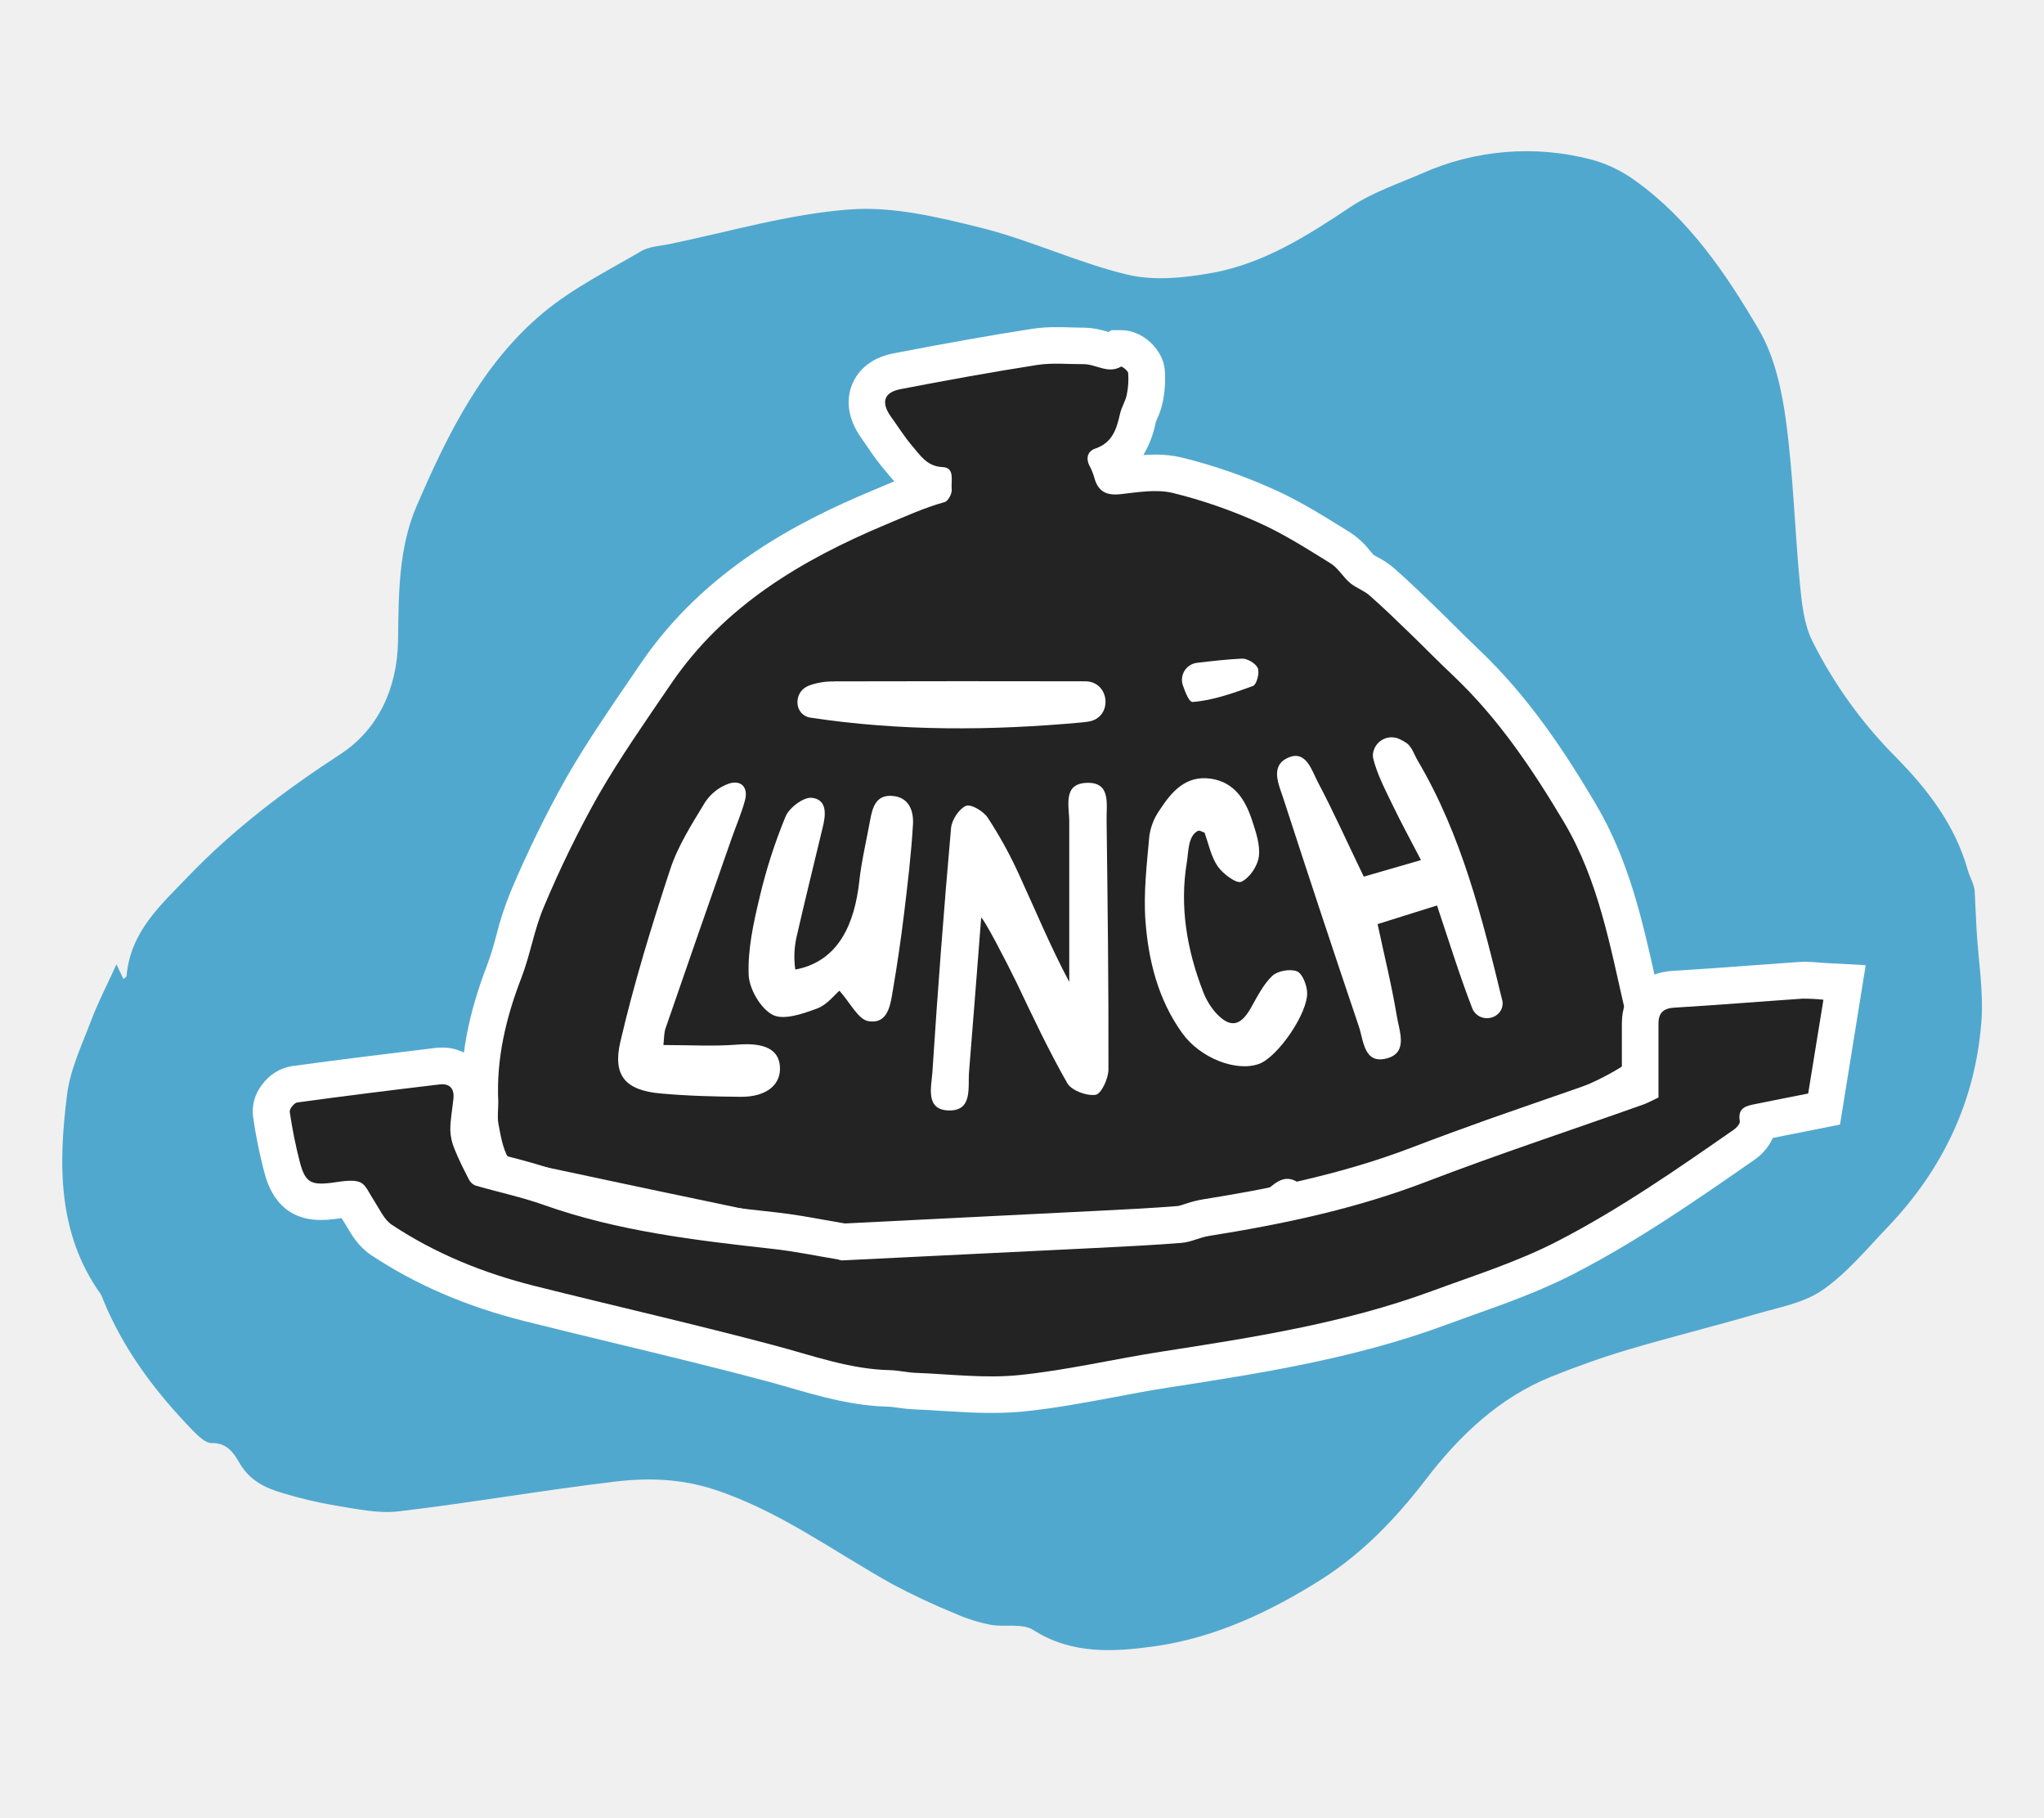
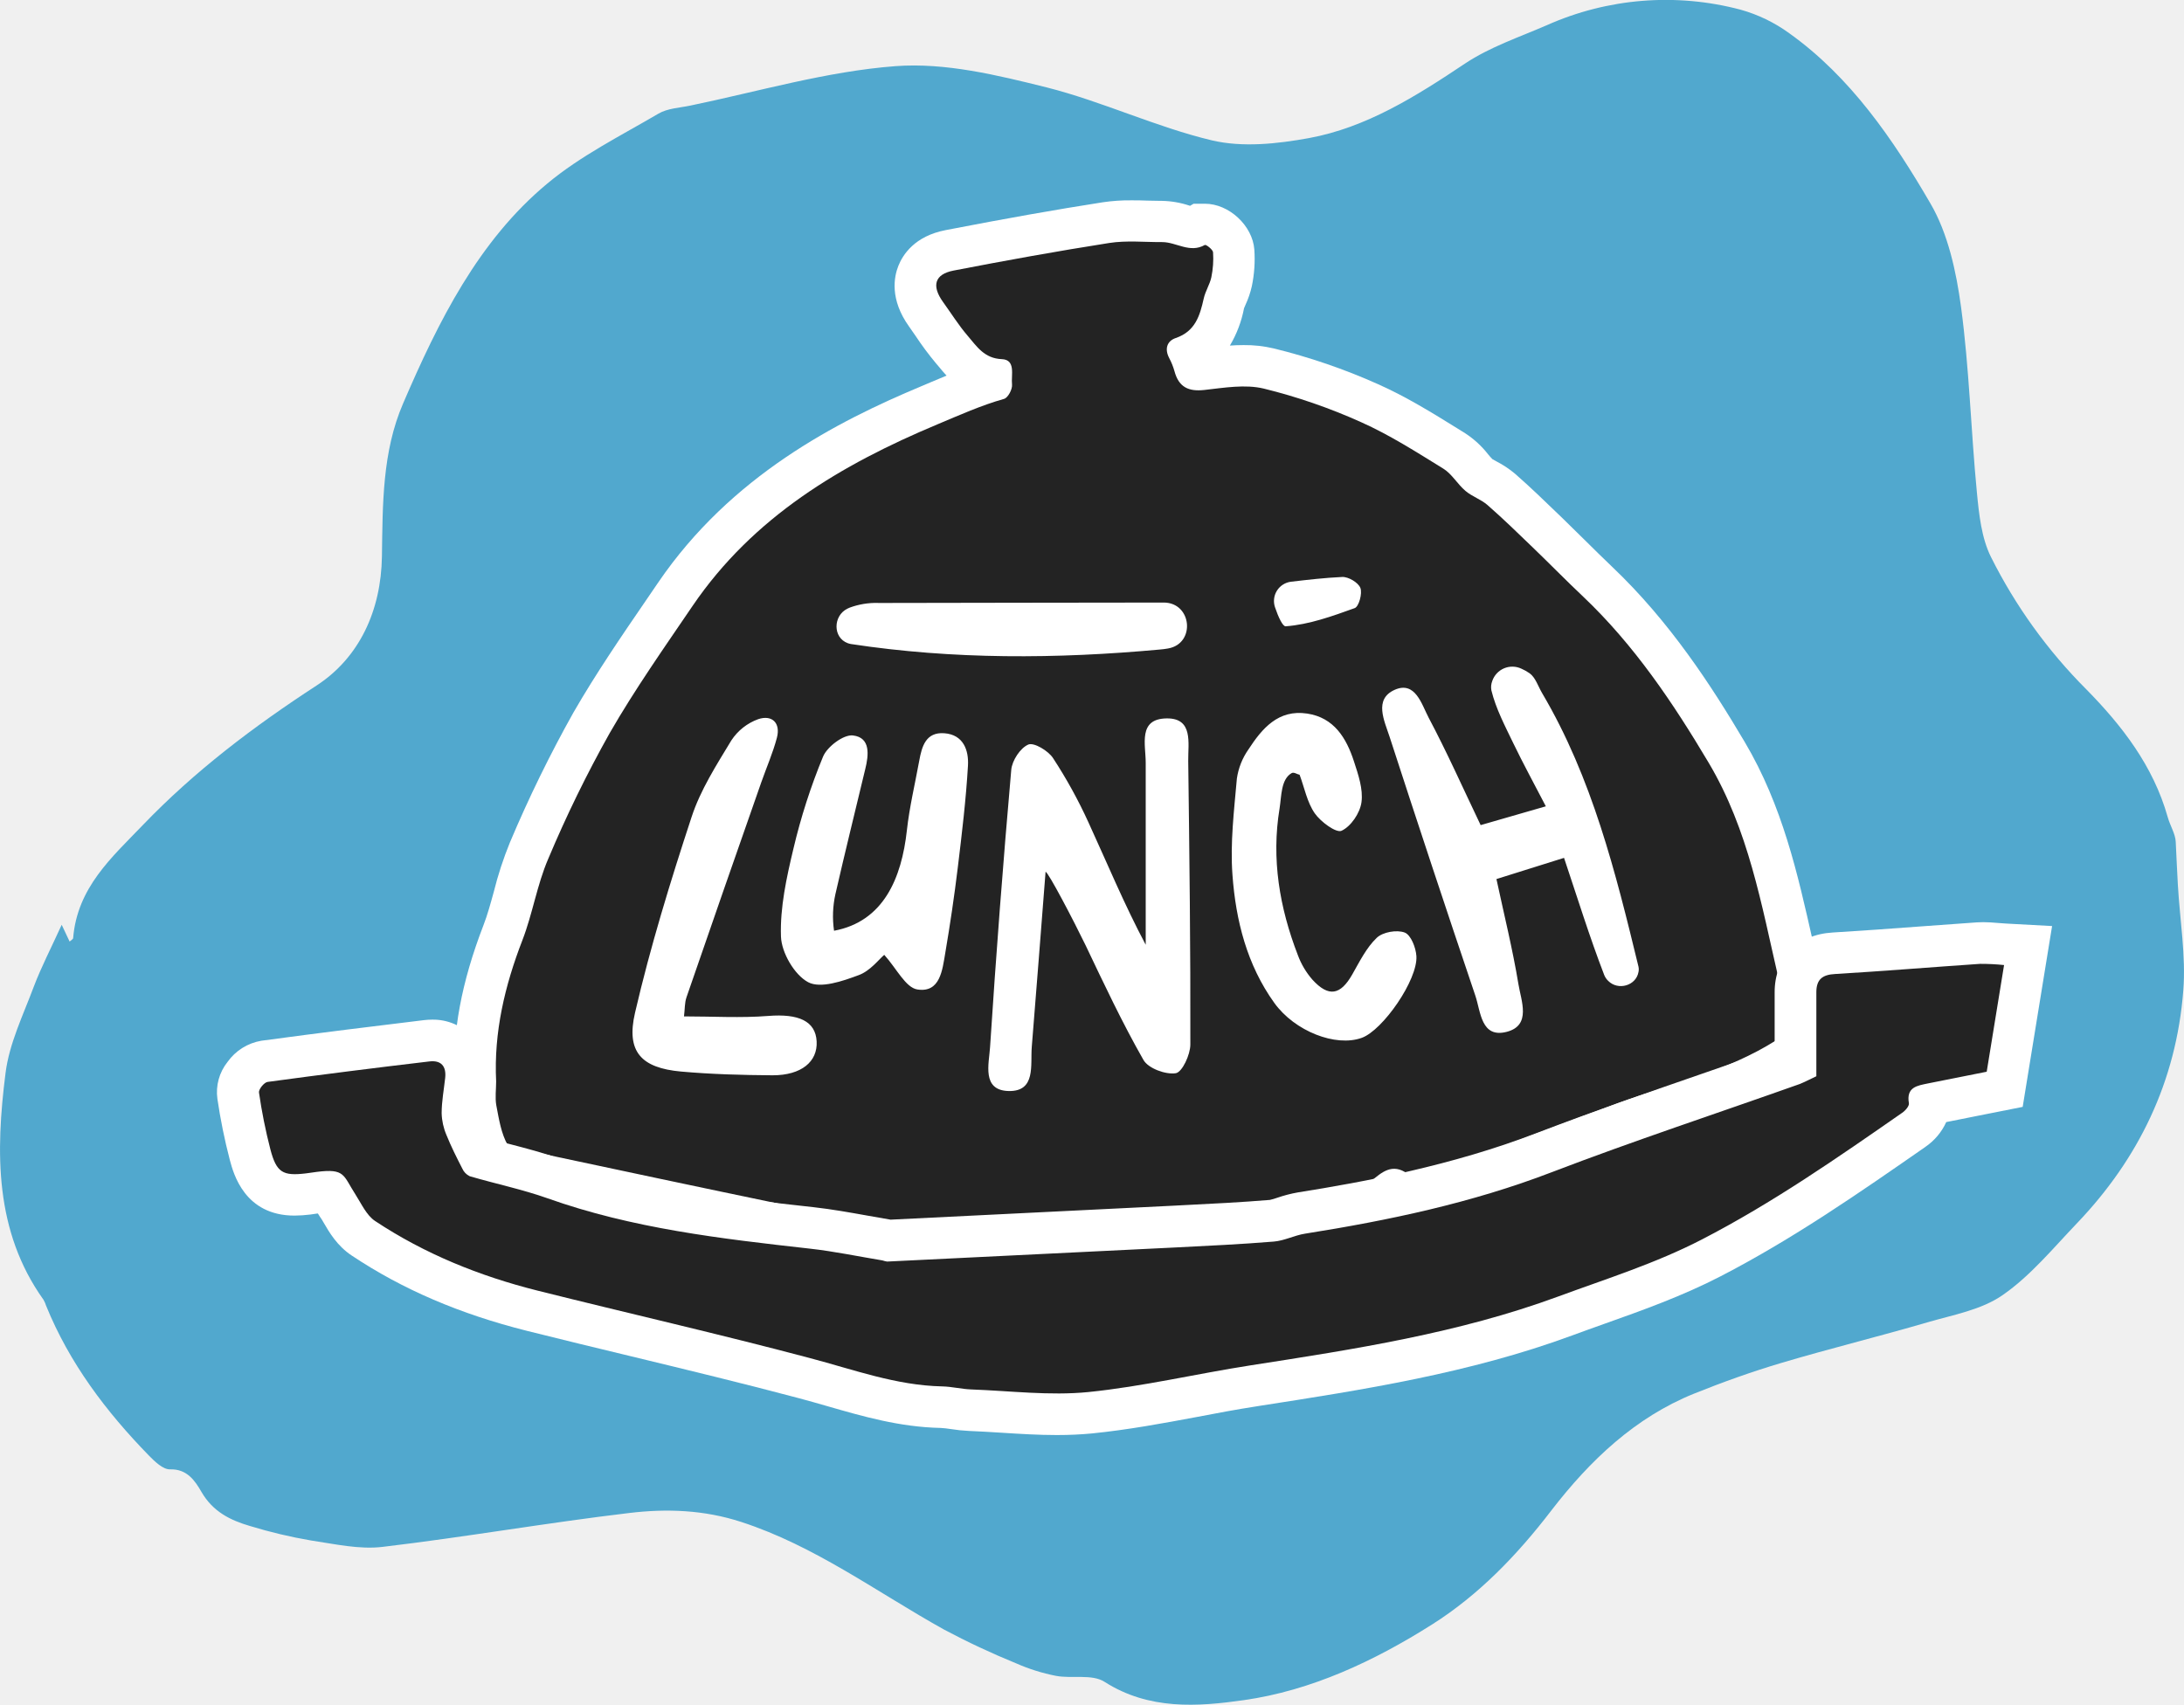
- <svg xmlns="http://www.w3.org/2000/svg" id="icons" width="658.13" height="585" viewBox="0 0 658.13 585">
+ <svg xmlns="http://www.w3.org/2000/svg" id="icons" width="618.04" height="482.49" viewBox="0 0 618.04 482.49">
  <defs>
    <style>
      .cls-1 {
        fill: #51a8ce;
      }

      .cls-2 {
        fill: #fff;
      }

      .cls-3 {
        fill: #232323;
      }
    </style>
  </defs>
  <g id="icons-2" data-name="icons">
    <g id="lunch">
-       <path id="bg" class="cls-1" d="M37.5,310.41c1.31,2.75,1.76,3.71,2.25,4.75.51-.47,1-.7,1-1C42,299.9,51.67,291.41,60.44,282.27c14.79-15.4,31.48-28,49.2-39.53,12.18-7.93,18.29-21.28,18.52-36.52.23-14.78.06-29.62,6-43.36,10-23.24,21.3-46,40.74-62.17,9.51-7.93,20.81-13.54,31.5-19.82,2.61-1.53,6-1.66,9.05-2.28,19.36-4,38.61-9.71,58.13-11.17,14.06-1.06,28.73,2.53,42.68,6,15.83,4,30.92,11.21,46.79,15,8.71,2.06,18.52,1,27.52-.63,16.26-3,30.26-11.82,44.1-21.06C441.71,62,450,59.24,457.8,55.84a82.69,82.69,0,0,1,54.83-4.42,43.43,43.43,0,0,1,13.8,6.67c17.31,12.35,29.36,30,40,48.24,4.93,8.46,7.28,19.18,8.63,29.21,2.35,17.38,2.81,35,4.49,52.53.6,6.21,1.31,12.92,4,18.3a144.43,144.43,0,0,0,27,37.47c9.9,10.08,18.89,21.54,23,36.12.69,2.49,2.16,4.73,2.27,7,.2,4.09.37,8.19.6,12.29.57,9.93,2.3,19.95,1.54,29.78-2,25.77-12.68,47.67-30.11,65.91-6.76,7.06-13.15,14.86-21,20.3-6.09,4.22-14.06,5.6-21.34,7.72-13.69,4-27.53,7.4-41.2,11.46-8.39,2.49-16.68,5.45-24.82,8.72-16.61,6.69-29.45,18.78-40.38,33.07-9.67,12.62-20.53,23.88-33.65,32.19-16.5,10.45-34.32,18.77-53.35,21.48-13,1.84-26.84,2.87-39.4-5.18-3.57-2.28-9.18-.84-13.75-1.69a53.21,53.21,0,0,1-11.23-3.52,220.86,220.86,0,0,1-20.55-9.64c-18.91-10.54-36.49-23.65-57.33-30.42-10.5-3.41-21.06-3.78-31.56-2.53-23.34,2.76-46.55,6.83-69.89,9.6-6.63.78-13.58-.79-20.3-1.85a138.35,138.35,0,0,1-17.24-4.08c-5.51-1.62-10.49-4-13.76-9.68-1.81-3.13-4.08-6.52-8.88-6.36-2,.06-4.38-2.26-6.09-4-12-12.35-22.34-26-29-42.34a8,8,0,0,0-.71-1.63C18.48,397.07,18.77,374.71,21.6,352.3c1.06-8.38,5-16.42,8-24.45C31.74,322.3,34.5,317,37.5,310.41Z" />
+       <path id="lunchbg" class="cls-1" d="M17.46,261.74l2.24,4.75c.52-.46,1-.7,1-1,1.18-14.28,10.89-22.78,19.66-31.91,14.79-15.41,31.48-28,49.2-39.54,12.18-7.92,18.28-21.28,18.52-36.52.22-14.78.06-29.62,6-43.35,10-23.25,21.3-46,40.74-62.17,9.51-7.94,20.81-13.55,31.5-19.83,2.61-1.53,6-1.65,9-2.28,19.35-4,38.6-9.7,58.12-11.17,14.06-1.05,28.74,2.53,42.68,6,15.84,4,30.93,11.21,46.79,15,8.71,2.06,18.53,1,27.53-.64,16.26-3,30.25-11.81,44.09-21.06,7.06-4.71,15.34-7.48,23.16-10.87a82.62,82.62,0,0,1,54.83-4.42,43.15,43.15,0,0,1,13.79,6.66c17.31,12.36,29.37,29.95,40,48.24,4.93,8.46,7.27,19.18,8.63,29.21,2.34,17.38,2.8,35,4.49,52.53.6,6.22,1.3,12.92,4,18.31a144.45,144.45,0,0,0,27,37.46c9.91,10.08,18.9,21.54,23,36.12.7,2.49,2.17,4.74,2.27,7,.2,4.1.38,8.2.61,12.29.57,9.94,2.3,20,1.53,29.78-2,25.78-12.67,47.68-30.11,65.91-6.75,7.06-13.14,14.86-21,20.3-6.08,4.23-14.06,5.6-21.33,7.73-13.69,4-27.54,7.39-41.21,11.45-8.38,2.49-16.68,5.45-24.82,8.73C462.8,401.14,450,413.24,439,427.52c-9.67,12.63-20.53,23.88-33.66,32.2-16.5,10.45-34.31,18.77-53.35,21.47-13,1.85-26.83,2.87-39.4-5.17-3.56-2.29-9.17-.85-13.75-1.7a53.21,53.21,0,0,1-11.23-3.52,222,222,0,0,1-20.55-9.63c-18.91-10.54-36.49-23.66-57.32-30.42-10.51-3.42-21.06-3.79-31.57-2.54-23.34,2.77-46.54,6.84-69.88,9.6C101.68,438.6,94.73,437,88,436a139.24,139.24,0,0,1-17.24-4.09c-5.51-1.61-10.49-4-13.76-9.67-1.81-3.14-4.07-6.52-8.87-6.37-2,.07-4.38-2.25-6.09-4-12-12.35-22.34-25.95-29-42.33a8.37,8.37,0,0,0-.71-1.64c-13.89-19.44-13.6-41.8-10.76-64.22,1.06-8.38,5-16.41,8-24.45C11.7,273.63,14.45,268.35,17.46,261.74Z" />
      <g>
-         <path class="cls-2" d="M281.54,407.63c-12.47,0-24.07-2.51-35.29-4.94-2.12-.46-4.24-.92-6.36-1.36-17.79-3.7-35.84-7.53-53.3-11.24l-18.11-3.85c-.39-.07-.85-.11-1.31-.16-3.26-.36-10-1.11-13.6-7.34-2.67-4.67-3.61-9.67-4.36-13.69l-.24-1.22a31.1,31.1,0,0,1-.34-7.47c0-.46,0-.91.05-1.37-.65-14.17,2-28.32,8.23-44.48a96.52,96.52,0,0,0,2.92-9.5,102.55,102.55,0,0,1,4.56-13.92,361.37,361.37,0,0,1,18-36.82c6.33-11,13.51-21.5,20.46-31.65l3.47-5.08c20.63-30.27,50.65-45.62,74.5-55.6l2.82-1.19q2.13-.92,4.32-1.82c-.85-.9-1.55-1.76-2.15-2.48-.27-.34-.55-.68-.84-1a83.67,83.67,0,0,1-5.74-7.71c-.63-.92-1.26-1.84-1.9-2.74-5.5-7.7-4.25-14.06-3-17.16s4.57-8.39,13.38-10.1c17.2-3.32,31.34-5.82,44.48-7.87a51.08,51.08,0,0,1,8.07-.56c1.48,0,3,0,4.48.09,1.27,0,2.54.07,3.81.07h.36a25.82,25.82,0,0,1,7.78,1.34l.19.06,1-.59,3.18,0c6.84,0,13.51,6.21,14,13a37.69,37.69,0,0,1-.71,10.31,25.5,25.5,0,0,1-1.82,5.33c-.13.32-.28.63-.4,1a32.58,32.58,0,0,1-4,10.56c1.27-.09,2.57-.15,3.88-.15a35.56,35.56,0,0,1,8.45.94,171.39,171.39,0,0,1,29.55,10.19c8,3.57,15.3,8.1,22.35,12.47l2.31,1.43a26.73,26.73,0,0,1,6.45,5.93c.42.5,1,1.19,1.24,1.4l1.11.61a27.79,27.79,0,0,1,5.28,3.51c4.28,3.74,8.33,7.65,12.25,11.43l.93.9c2.16,2.08,4.29,4.2,6.42,6.31,2.57,2.54,5.22,5.17,7.84,7.66,16.43,15.59,28.2,33.81,37.54,49.58,10.73,18.1,15.05,37.44,19.23,56.14.59,2.66,1.18,5.33,1.8,8,.5,2.15.78,4.21,1,6a35.15,35.15,0,0,0,.88,4.8c1.71,5.55,1.79,13.43-7.58,19.4C517.77,360.25,505.67,364.16,494,368c-4.18,1.35-8.13,2.63-12.05,4.05-6.67,2.42-13.45,5-20,7.44-6.77,2.54-13.77,5.18-20.71,7.69-4.59,1.67-9.18,3-13.61,4.26l-3.23.93a16.86,16.86,0,0,1-4.68.67,14.46,14.46,0,0,1-4.4-.66,16,16,0,0,1-6.45,3.31c-2.75.65-5.49,1.35-8.24,2.05a219.3,219.3,0,0,1-21.95,4.79,381.07,381.07,0,0,1-38.92,3.8c-9.1.42-18.27.53-27.14.63s-18,.2-26.85.62C284.33,407.6,282.93,407.63,281.54,407.63Z" />
-         <path class="cls-3" d="M160.44,354.74c-.68-13.92,2.44-27.07,7.44-40,2.9-7.49,4.13-15.66,7.31-23a346.91,346.91,0,0,1,17.4-35.62c7.13-12.39,15.4-24.14,23.47-36C233.19,195,258,180.27,285.37,168.79c6.24-2.61,12.31-5.36,18.83-7.19,1.1-.31,2.39-2.77,2.24-4.07-.31-2.58,1.15-7-2.87-7.17-5.05-.2-7.12-3.64-9.69-6.61s-4.67-6.38-7-9.6c-3.26-4.56-2.36-7.82,3-8.87,14.64-2.82,29.32-5.5,44.05-7.8,4.89-.76,10-.23,15-.26,4,0,7.79,3.23,12,.81.32-.18,2.27,1.3,2.33,2.08a25.83,25.83,0,0,1-.48,7.07c-.43,2-1.69,3.92-2.15,6-1.1,4.87-2.41,9.31-7.93,11.19-2.41.82-3.23,3-1.86,5.64a19.12,19.12,0,0,1,1.52,3.79c1.19,4.43,3.9,5.78,8.45,5.27,5.59-.62,11.55-1.66,16.83-.39a161.07,161.07,0,0,1,27.52,9.51c8.11,3.61,15.69,8.48,23.27,13.16,2.45,1.52,4,4.4,6.28,6.31,1.87,1.58,4.4,2.38,6.24,4,4.38,3.84,8.56,7.9,12.75,11.95,4.81,4.64,9.48,9.43,14.33,14,14.46,13.72,25.39,30,35.52,47,11.22,18.93,14.88,40,19.69,60.77.88,3.85,1,7.9,2.13,11.65,1,3.2-.08,4.37-2.66,6-13.86,8.84-29.76,12.36-44.9,17.86-13.61,4.94-27.11,10.2-40.72,15.14-5.28,1.91-10.73,3.37-16.12,4.95a3.6,3.6,0,0,1-2.68-.12c-4.32-3.1-7.29-.42-10.36,2.15a5,5,0,0,1-1.9,1.13c-9.73,2.31-19.38,5.18-29.23,6.66a366.79,366.79,0,0,1-37.71,3.68c-18,.82-36,.4-54,1.25-14.77.69-28.75-3-42.9-6-23.81-4.95-47.58-10-71.36-15.08-2.48-.52-6.28-.35-7.14-1.84-1.9-3.31-2.51-7.43-3.25-11.29C160.1,359.39,160.45,357,160.44,354.74Z" />
-         <path class="cls-2" d="M319.14,454.82c-5.29,0-10.51-.33-15.55-.64-3.23-.21-6.27-.4-9.32-.51a47.39,47.39,0,0,1-5.21-.54c-1.08-.15-2.11-.3-2.81-.32-11.62-.25-22.05-3.26-32.14-6.17-2.64-.77-5.3-1.53-8-2.24-15.71-4.18-31.84-8.08-47.45-11.85-9.68-2.34-19.69-4.76-29.54-7.23-18.88-4.73-35.1-11.7-49.58-21.29-4.13-2.74-6.38-6.59-8-9.4-.32-.54-.63-1.08-1-1.59l-.57-.91-.16,0c-.68.1-1.36.2-2.05.28a36.44,36.44,0,0,1-4.46.3c-14.11,0-17.27-11.84-18.3-15.73a158.49,158.49,0,0,1-3.5-17.37,13.79,13.79,0,0,1,2.87-10.43,14.81,14.81,0,0,1,9.58-6c16.36-2.22,32.43-4.19,46-5.82a20.3,20.3,0,0,1,2.31-.14,15.22,15.22,0,0,1,11.51,4.93c2.09,2.33,4.45,6.43,3.78,12.78-.12,1.15-.27,2.28-.42,3.42a47.1,47.1,0,0,0-.52,5.44h0a7.85,7.85,0,0,0,.53,1.69c.75,1.89,1.64,3.78,2.64,5.78l4.24,1.11c4.78,1.25,9.73,2.53,14.68,4.3,23.14,8.23,47.74,11,71.54,13.63,5.18.58,10.22,1.48,15.09,2.36,2.06.37,4.12.74,6.18,1.08l.5.09q40-2,80-4l2.87-.14c8.06-.41,16.4-.82,24.49-1.49a22.12,22.12,0,0,0,2.14-.63,36.63,36.63,0,0,1,5.76-1.49c18.88-3,43.62-7.61,67.45-16.75,16-6.13,32.31-11.79,48.13-17.26q9.67-3.34,19.36-6.74c0-5.38,0-10.6,0-15.82-.05-9.73,6.38-16.41,16.4-17,8.32-.49,16.82-1.12,25-1.72,5.27-.39,10.54-.78,15.81-1.14.59,0,1.18-.06,1.78-.06,1.45,0,2.8.11,4.1.22.71.05,1.48.12,2.34.17l13.08.71L592.45,362l-13,2.58-8.63,1.71a17,17,0,0,1-5.87,7l-.16.11c-18.3,12.73-37.22,25.89-57.82,36.53-10.91,5.64-22.14,9.63-33,13.5-3,1.07-6,2.14-9,3.25-29,10.69-59.29,15.39-88.54,19.94l-.74.11c-5.57.87-11.3,1.94-16.84,3-9.63,1.8-19.58,3.66-29.71,4.67C326,454.67,322.73,454.82,319.14,454.82Z" />
-         <path class="cls-3" d="M534,353.28c0-8.26,0-16,0-23.75,0-3.65,1.69-5,5.33-5.19,13.66-.81,27.3-1.94,41-2.87a62.09,62.09,0,0,1,6.78.33c-1.65,10.17-3.27,20.1-4.91,30.2-5.67,1.13-11.14,2.19-16.61,3.31-3,.62-6.21,1-5.41,5.6.14.78-1,2.1-1.91,2.72-18.36,12.77-36.68,25.52-56.65,35.84-13.12,6.78-27,11.11-40.7,16.16-28.18,10.37-57.58,14.89-87,19.47-15.33,2.38-30.52,6-45.92,7.55-10.95,1.1-22.15-.33-33.23-.74-2.74-.1-5.46-.8-8.19-.86-13-.28-25-4.74-37.34-8-25.6-6.81-51.45-12.67-77.15-19.12-16.34-4.1-31.85-10.35-45.94-19.69-2.45-1.63-3.88-4.9-5.59-7.55-3.48-5.41-2.9-7.35-10.87-6.37-1.06.13-2.11.32-3.17.45-6.5.76-8.29-.25-10-6.78a152,152,0,0,1-3.23-16.11c-.13-.89,1.44-2.85,2.4-3,15.25-2.07,30.53-4,45.81-5.8,3.33-.4,4.84,1.34,4.49,4.66s-1,6.65-1,10a16.8,16.8,0,0,0,1.37,6.16c1.29,3.24,2.87,6.37,4.47,9.48a4.36,4.36,0,0,0,2.1,2.19c7.31,2.15,14.82,3.69,22,6.24,24,8.54,49.07,11.44,74.17,14.24,6.92.78,13.77,2.21,20.65,3.35a6.66,6.66,0,0,0,1.32.32q40.85-2,81.7-4c9.25-.47,18.51-.9,27.74-1.65,3-.25,5.8-1.76,8.77-2.23,23.78-3.77,47.19-8.71,69.82-17.39,23.21-8.91,46.85-16.67,70.29-25C531.1,354.76,532.83,353.81,534,353.28Z" />
+         <path class="cls-2" d="M261.49,359c-12.46,0-24.07-2.51-35.29-4.94-2.12-.46-4.24-.92-6.36-1.36-17.78-3.69-35.84-7.53-53.29-11.24l-18.12-3.84c-.39-.08-.85-.12-1.31-.17-3.25-.36-10-1.11-13.59-7.34-2.68-4.66-3.62-9.66-4.37-13.68l-.23-1.23a30.58,30.58,0,0,1-.35-7.46c0-.46,0-.92,0-1.38-.64-14.17,2-28.31,8.23-44.48,1.12-2.89,2-6.1,2.93-9.49a102.58,102.58,0,0,1,4.55-13.93,366.67,366.67,0,0,1,18-36.82c6.34-11,13.52-21.5,20.47-31.65l3.47-5.08c20.62-30.27,50.64-45.62,74.5-55.6l2.81-1.19,4.32-1.81c-.84-.91-1.55-1.76-2.14-2.48l-.85-1a86,86,0,0,1-5.74-7.71c-.62-.91-1.25-1.83-1.9-2.73-5.5-7.71-4.24-14.06-3-17.16s4.56-8.4,13.38-10.1c17.2-3.33,31.33-5.83,44.47-7.88a51.25,51.25,0,0,1,8.07-.55c1.49,0,3,0,4.48.08,1.28,0,2.55.07,3.82.07h.36a26.06,26.06,0,0,1,7.77,1.34l.19.06,1-.59h3.19c6.84,0,13.51,6.2,14,13a38,38,0,0,1-.7,10.31,26.21,26.21,0,0,1-1.82,5.34,10,10,0,0,0-.4.95,32.52,32.52,0,0,1-4,10.55c1.27-.09,2.57-.14,3.89-.14a35.63,35.63,0,0,1,8.45.93A172.31,172.31,0,0,1,390,108.75c8,3.57,15.3,8.09,22.35,12.46l2.31,1.44a26.64,26.64,0,0,1,6.44,5.92,17.78,17.78,0,0,0,1.25,1.4l1.11.61a28.28,28.28,0,0,1,5.28,3.51c4.27,3.74,8.32,7.65,12.24,11.44l.93.89q3.24,3.14,6.43,6.31c2.57,2.54,5.22,5.17,7.84,7.66C472.61,176,484.38,194.21,493.73,210c10.72,18.1,15,37.44,19.22,56.14.6,2.67,1.19,5.33,1.8,8,.5,2.15.79,4.21,1,6a33.82,33.82,0,0,0,.87,4.8c1.72,5.56,1.79,13.44-7.57,19.41-11.36,7.24-23.46,11.16-35.17,14.94-4.18,1.35-8.13,2.63-12,4.05-6.67,2.42-13.45,5-20,7.44-6.77,2.55-13.77,5.18-20.71,7.7-4.59,1.66-9.18,3-13.61,4.25l-3.23.93a16.88,16.88,0,0,1-4.69.67,14.87,14.87,0,0,1-4.4-.65,16,16,0,0,1-6.44,3.3c-2.75.65-5.5,1.36-8.25,2a221.91,221.91,0,0,1-21.94,4.8,381.35,381.35,0,0,1-38.92,3.8c-9.11.41-18.27.52-27.14.62s-18,.21-26.85.63Q263.57,359,261.49,359Z" />
+         <path class="cls-3" d="M140.4,306.08c-.68-13.92,2.44-27.07,7.44-40,2.89-7.49,4.13-15.65,7.3-23a348,348,0,0,1,17.41-35.62c7.13-12.39,15.4-24.14,23.46-36,17.13-25.15,41.9-39.9,69.32-51.38,6.23-2.61,12.31-5.35,18.82-7.19,1.1-.31,2.39-2.76,2.24-4.07-.3-2.58,1.15-7-2.87-7.17-5-.19-7.11-3.63-9.68-6.61s-4.67-6.38-7-9.6c-3.26-4.56-2.36-7.82,3-8.86,14.64-2.83,29.32-5.5,44.06-7.81,4.89-.76,10-.22,15-.25,4,0,7.79,3.23,12.05.81.32-.19,2.27,1.29,2.33,2.08a26.23,26.23,0,0,1-.49,7.07c-.42,2-1.69,3.92-2.15,6-1.09,4.88-2.4,9.31-7.92,11.19-2.42.82-3.23,3-1.87,5.64a18.53,18.53,0,0,1,1.52,3.79c1.2,4.43,3.91,5.78,8.46,5.27,5.58-.62,11.54-1.66,16.83-.38a160.18,160.18,0,0,1,27.52,9.5c8.1,3.62,15.69,8.48,23.27,13.16,2.45,1.52,4,4.4,6.28,6.31,1.86,1.58,4.4,2.38,6.23,4,4.38,3.83,8.56,7.9,12.75,11.94,4.82,4.64,9.49,9.43,14.34,14,14.45,13.73,25.39,30,35.52,47.05,11.22,18.93,14.88,40,19.68,60.78.89,3.84,1,7.9,2.13,11.64,1,3.2-.07,4.38-2.66,6-13.85,8.83-29.76,12.35-44.9,17.85-13.61,5-27.11,10.2-40.72,15.14-5.27,1.91-10.72,3.38-16.12,4.95a3.56,3.56,0,0,1-2.68-.12c-4.31-3.1-7.29-.41-10.36,2.16a5.08,5.08,0,0,1-1.9,1.13c-9.73,2.3-19.37,5.18-29.23,6.65a366.52,366.52,0,0,1-37.71,3.68c-18,.82-36,.41-54,1.25-14.76.7-28.74-3-42.9-6-23.8-4.94-47.57-10-71.36-15.07-2.48-.53-6.28-.36-7.13-1.85-1.9-3.3-2.52-7.42-3.26-11.28C140.06,310.73,140.4,308.37,140.4,306.08Z" />
+         <path class="cls-2" d="M299.09,406.16c-5.29,0-10.5-.33-15.55-.65-3.22-.2-6.27-.39-9.31-.51a47.39,47.39,0,0,1-5.21-.54,27.34,27.34,0,0,0-2.81-.31c-11.63-.25-22-3.26-32.14-6.18-2.65-.76-5.3-1.53-8-2.24-15.71-4.18-31.84-8.07-47.44-11.85-9.68-2.33-19.69-4.75-29.54-7.22C130.23,371.92,114,365,99.54,355.36c-4.13-2.74-6.38-6.59-8-9.4-.31-.54-.62-1.07-1-1.58-.2-.32-.4-.62-.58-.92l-.15,0c-.68.11-1.37.21-2,.29a38.7,38.7,0,0,1-4.46.3c-14.11,0-17.27-11.84-18.31-15.73A161.08,161.08,0,0,1,61.52,311a13.73,13.73,0,0,1,2.87-10.44,14.74,14.74,0,0,1,9.57-6c16.37-2.22,32.43-4.19,46-5.83a20.12,20.12,0,0,1,2.3-.14,15.2,15.2,0,0,1,11.51,4.93c2.1,2.33,4.46,6.44,3.78,12.79-.12,1.14-.27,2.28-.42,3.41a49.89,49.89,0,0,0-.52,5.44h0a10,10,0,0,0,.53,1.7c.75,1.88,1.65,3.77,2.64,5.77l4.25,1.12c4.78,1.24,9.72,2.53,14.68,4.29,23.14,8.23,47.74,11,71.53,13.63,5.19.58,10.22,1.49,15.1,2.36,2,.37,4.11.74,6.17,1.08l.5.09q40-1.95,80-3.95l2.87-.15c8.06-.4,16.4-.82,24.49-1.49a18.89,18.89,0,0,0,2.13-.63,38.4,38.4,0,0,1,5.76-1.49c18.89-3,43.62-7.61,67.45-16.75,16-6.13,32.32-11.78,48.13-17.25,6.46-2.24,12.92-4.47,19.36-6.74,0-5.38,0-10.6,0-15.82-.05-9.74,6.39-16.41,16.4-17,8.33-.5,16.82-1.12,25-1.73,5.27-.39,10.54-.78,15.81-1.14.59,0,1.19-.06,1.79-.06,1.45,0,2.8.11,4.1.22.71.06,1.48.12,2.34.17l13.07.71-8.32,51.18-13,2.58-8.63,1.72a17,17,0,0,1-5.88,7l-.16.12c-18.3,12.72-37.21,25.88-57.82,36.53-10.9,5.63-22.14,9.63-33,13.49-3,1.07-6,2.14-9,3.25-29,10.7-59.29,15.4-88.54,19.94l-.74.12c-5.57.86-11.3,1.93-16.84,3-9.63,1.8-19.59,3.65-29.72,4.67C305.94,406,302.69,406.16,299.09,406.16Z" />
+         <path class="cls-3" d="M514,304.61c0-8.26,0-16,0-23.75,0-3.65,1.68-5,5.33-5.19,13.66-.81,27.3-1.94,41-2.87a62.61,62.61,0,0,1,6.79.34c-1.66,10.16-3.27,20.09-4.91,30.19-5.68,1.13-11.15,2.2-16.61,3.31-3,.63-6.21,1-5.41,5.6.14.79-1,2.11-1.91,2.72-18.36,12.77-36.68,25.52-56.66,35.84-13.11,6.78-27,11.11-40.7,16.16-28.18,10.38-57.57,14.9-87,19.47-15.33,2.38-30.51,6-45.92,7.56-10.94,1.09-22.14-.34-33.23-.74-2.73-.1-5.45-.81-8.19-.86-13-.28-25-4.75-37.34-8-25.59-6.8-51.44-12.67-77.14-19.11-16.34-4.1-31.86-10.36-45.94-19.69-2.46-1.63-3.89-4.91-5.59-7.55-3.49-5.42-2.9-7.36-10.87-6.37-1.06.13-2.11.32-3.18.44-6.49.77-8.28-.25-10-6.78a149.09,149.09,0,0,1-3.23-16.11c-.14-.89,1.43-2.84,2.4-3,15.25-2.07,30.53-4,45.81-5.8,3.32-.4,4.84,1.34,4.48,4.66s-1,6.66-1,10a16.83,16.83,0,0,0,1.36,6.16c1.3,3.24,2.88,6.37,4.47,9.47a4.36,4.36,0,0,0,2.1,2.19c7.31,2.15,14.82,3.7,22,6.24,24,8.55,49.07,11.44,74.17,14.25,6.93.77,13.78,2.21,20.66,3.35a7.14,7.14,0,0,0,1.31.32q40.86-2,81.71-4c9.25-.47,18.5-.9,27.73-1.66,3-.25,5.81-1.76,8.78-2.23,23.78-3.77,47.19-8.7,69.82-17.39,23.21-8.9,46.85-16.67,70.29-25C511.05,306.1,512.79,305.15,514,304.61Z" />
      </g>
-       <path id="small_text" data-name="small text" class="cls-2" d="M315.92,295.41c-1.29,16.51-2.55,33-3.9,49.52-.42,5.14,1.25,12.72-6.57,12.52-7.65-.19-5.54-7.71-5.23-12.39q2.53-39.29,6-78.5c.23-2.63,2.56-6.2,4.83-7.16,1.59-.67,5.66,1.75,7,3.84a135.91,135.91,0,0,1,10,18.15c5.32,11.58,10.2,23.36,16.23,34.68q0-25.76,0-51.51c0-5.21-2.24-12.46,5.92-12.57,7.58-.1,6,7.05,6.1,12,.34,26.76.67,53.52.6,80.28,0,2.88-2.3,7.85-4.11,8.14-2.88.45-7.78-1.36-9.15-3.75-6-10.51-11.16-21.51-16.38-32.46C323.93,309.34,316.64,295.36,315.92,295.41Zm108.45-43.56c-2-3.77-3.79-10.59-9.69-7.92s-2.87,8.75-1.41,13.25q11.91,36.72,24.27,73.28c1.54,4.55,1.6,12.18,9,10.23,6.95-1.85,4-8.77,3.23-13.49-1.64-9.92-4.07-19.71-6.21-29.73l19.13-6c3.79,11.3,7.21,22.39,11.38,33.18a4.87,4.87,0,0,0,1.11,1.64c2.79,2.81,7.91,1.37,8.58-2.54a3.63,3.63,0,0,0,0-1.47c-6.49-26.72-13.1-53.44-27.29-77.45-1.13-1.92-1.86-4.41-3.52-5.6a13.63,13.63,0,0,0-2.3-1.3,6,6,0,0,0-8.28,3.47,4.85,4.85,0,0,0-.25,2.65c1.27,5.2,3.88,10.11,6.23,15,2.76,5.75,5.83,11.36,9.18,17.81l-18.42,5.33C433.87,271.38,429.45,261.44,424.37,251.85ZM279.65,328.72c6.46,1,7.08-5.54,7.9-10.36q2.06-12.08,3.54-24.24c1.16-9.56,2.31-19.15,2.87-28.77.26-4.31-1.26-8.75-6.66-9.15-5.24-.4-6.38,3.68-7.13,7.79-1.19,6.57-2.77,13.1-3.5,19.72-1.49,13.47-6.56,25.77-20.6,28.39a29.08,29.08,0,0,1,.37-10.34c2.7-11.81,5.62-23.58,8.44-35.37,1-4,1.6-9-3.49-9.58-2.65-.3-7.25,3.17-8.44,6a169.43,169.43,0,0,0-8.38,26.09c-1.95,8.13-3.81,16.58-3.52,24.81.16,4.58,3.79,10.86,7.69,12.94,3.49,1.86,9.74-.3,14.31-2,3.25-1.18,5.73-4.49,7.23-5.75C273.76,322.78,276.33,328.21,279.65,328.72ZM387.82,268c1.36,3.68,2.11,7.78,4.28,10.9,1.68,2.43,6.06,5.65,7.59,4.94,2.65-1.22,5.22-5.05,5.63-8.08.5-3.7-.91-7.81-2.12-11.54-2.14-6.59-5.62-12.39-13.24-13.55-8.19-1.23-12.77,4.23-16.65,10.19a19.12,19.12,0,0,0-3.24,8.19c-.8,9.08-1.92,18.27-1.26,27.3.95,12.89,4.1,25.46,11.87,36.25,5.77,8,17.34,12.51,24.69,9.87,6-2.14,15.91-16.45,15.5-23.15-.15-2.39-1.57-6-3.31-6.67-2.22-.84-6.21-.14-7.91,1.48-2.94,2.81-4.87,6.76-6.93,10.39-3.34,5.86-6.7,6.5-11.29,1.47a22.39,22.39,0,0,1-4.14-7c-5.15-13.37-7.51-27.18-5.15-41.46.57-3.43.36-8.26,3.42-10C386.23,267.13,387.07,267.8,387.82,268ZM214.3,331q10.5-30.46,21.18-60.86c1.46-4.2,3.27-8.29,4.4-12.57s-1.41-6.6-5.25-5.31a15.31,15.31,0,0,0-7.62,6c-4.23,7-8.74,14-11.26,21.69-6,18.25-11.65,36.68-16,55.37-2.59,11.1,1.77,15.66,13,16.67,8.61.78,17.28,1,25.93,1.07,8.12,0,12.76-3.86,12.45-9.6s-5.1-7.89-13.68-7.2c-7.78.61-15.65.13-23.85.13C213.86,334.31,213.76,332.52,214.3,331Zm54.23-111.63a21.56,21.56,0,0,0-8,1.3l-.67.3c-4.1,2-4.19,8.22.09,9.79a4.19,4.19,0,0,0,.91.23c29,4.41,58.2,4.23,87.37,1.57q1.26-.12,2.34-.3c7.86-1.36,6.81-12.95-1.16-12.95C322.11,219.27,295.32,219.25,268.53,219.33Zm115.36,6.6c6.62-.48,13.17-2.85,19.53-5.14,1.16-.42,2.2-4.16,1.59-5.7s-3.38-3.2-5.13-3.12c-4.83.23-9.65.78-14.47,1.35a5.5,5.5,0,0,0-4.55,7.24C381.8,223.37,383,226,383.89,225.93Z" />
+       <path id="lunch-text" class="cls-2" d="M295.88,246.75c-1.3,16.5-2.55,33-3.9,49.51-.43,5.14,1.25,12.72-6.57,12.53-7.65-.19-5.54-7.72-5.24-12.4q2.55-39.28,6-78.5c.23-2.63,2.55-6.19,4.83-7.16,1.59-.67,5.65,1.76,7,3.84a137.16,137.16,0,0,1,10,18.15c5.31,11.58,10.2,23.36,16.22,34.68q0-25.74,0-51.5c0-5.22-2.23-12.46,5.92-12.57,7.59-.11,6.05,7,6.11,12,.34,26.76.67,53.53.6,80.29,0,2.87-2.3,7.84-4.12,8.13-2.87.45-7.78-1.36-9.14-3.74-6-10.52-11.17-21.52-16.38-32.46C303.88,260.67,296.59,246.7,295.88,246.75Zm108.44-43.56c-2-3.78-3.79-10.59-9.69-7.93s-2.87,8.75-1.4,13.26q11.91,36.71,24.27,73.28c1.54,4.54,1.6,12.17,8.95,10.22,6.95-1.85,4-8.77,3.24-13.49-1.64-9.92-4.07-19.71-6.22-29.73l19.13-6c3.8,11.31,7.22,22.39,11.38,33.18a4.76,4.76,0,0,0,1.12,1.64c2.79,2.82,7.9,1.37,8.57-2.53a3.5,3.5,0,0,0,0-1.48c-6.48-26.71-13.1-53.43-27.28-77.45-1.13-1.92-1.87-4.41-3.53-5.6a12.93,12.93,0,0,0-2.3-1.29,6,6,0,0,0-8.27,3.46,4.87,4.87,0,0,0-.25,2.66c1.27,5.2,3.87,10.11,6.22,15,2.77,5.75,5.84,11.36,9.19,17.82L419,233.53C413.83,222.71,409.41,212.77,404.32,203.19ZM259.61,280.05c6.46,1,7.07-5.54,7.89-10.35,1.37-8.05,2.57-16.14,3.55-24.24,1.16-9.57,2.31-19.16,2.87-28.77.25-4.31-1.27-8.75-6.67-9.16-5.23-.4-6.38,3.69-7.12,7.79-1.2,6.57-2.77,13.1-3.5,19.72-1.49,13.48-6.57,25.77-20.61,28.39a28.79,28.79,0,0,1,.38-10.33c2.7-11.82,5.62-23.58,8.44-35.37,1-4,1.59-9-3.49-9.58-2.65-.3-7.26,3.17-8.44,6a171.28,171.28,0,0,0-8.39,26.09c-1.94,8.13-3.8,16.58-3.52,24.82.16,4.57,3.8,10.85,7.69,12.93,3.5,1.86,9.75-.29,14.31-2,3.26-1.18,5.73-4.49,7.23-5.74C253.72,274.11,256.28,279.54,259.61,280.05Zm108.16-60.77c1.37,3.68,2.12,7.78,4.28,10.9,1.69,2.43,6.07,5.65,7.59,4.95,2.66-1.23,5.22-5,5.64-8.09.5-3.69-.91-7.81-2.13-11.54-2.14-6.59-5.61-12.39-13.24-13.54-8.18-1.24-12.77,4.23-16.64,10.18a19.11,19.11,0,0,0-3.25,8.19c-.8,9.08-1.92,18.28-1.25,27.31.94,12.88,4.1,25.45,11.86,36.24,5.78,8,17.34,12.51,24.7,9.87,6-2.14,15.91-16.45,15.49-23.15-.15-2.39-1.56-6-3.31-6.66-2.21-.85-6.2-.15-7.9,1.48-2.94,2.8-4.87,6.75-6.94,10.38-3.34,5.87-6.69,6.5-11.28,1.47a22.39,22.39,0,0,1-4.14-7c-5.16-13.37-7.51-27.18-5.15-41.46.56-3.43.35-8.25,3.42-10C366.18,218.46,367,219.13,367.77,219.28Zm-173.51,63q10.5-30.45,21.17-60.86c1.47-4.19,3.27-8.29,4.41-12.57s-1.41-6.6-5.26-5.31a15.34,15.34,0,0,0-7.61,6c-4.23,7-8.74,14-11.26,21.69-6,18.25-11.66,36.68-16,55.38-2.59,11.09,1.78,15.65,13,16.67,8.61.77,17.29,1,25.94,1.06,8.12,0,12.76-3.85,12.45-9.6s-5.1-7.88-13.69-7.2c-7.78.62-15.65.13-23.85.13C193.82,285.64,193.72,283.86,194.26,282.29Zm54.23-111.63a21.57,21.57,0,0,0-8,1.31c-.23.09-.45.19-.67.3-4.1,2-4.19,8.21.09,9.78a5,5,0,0,0,.9.24c29,4.41,58.2,4.23,87.38,1.56q1.24-.1,2.34-.3c7.85-1.35,6.81-12.94-1.16-13C302.06,170.6,275.28,170.58,248.49,170.66Zm115.35,6.61c6.63-.49,13.18-2.86,19.53-5.15,1.17-.42,2.2-4.16,1.6-5.7s-3.39-3.19-5.14-3.11c-4.83.22-9.65.78-14.47,1.34a5.5,5.5,0,0,0-4.55,7.24C361.76,174.7,363,177.33,363.84,177.27Z" />
    </g>
  </g>
</svg>
